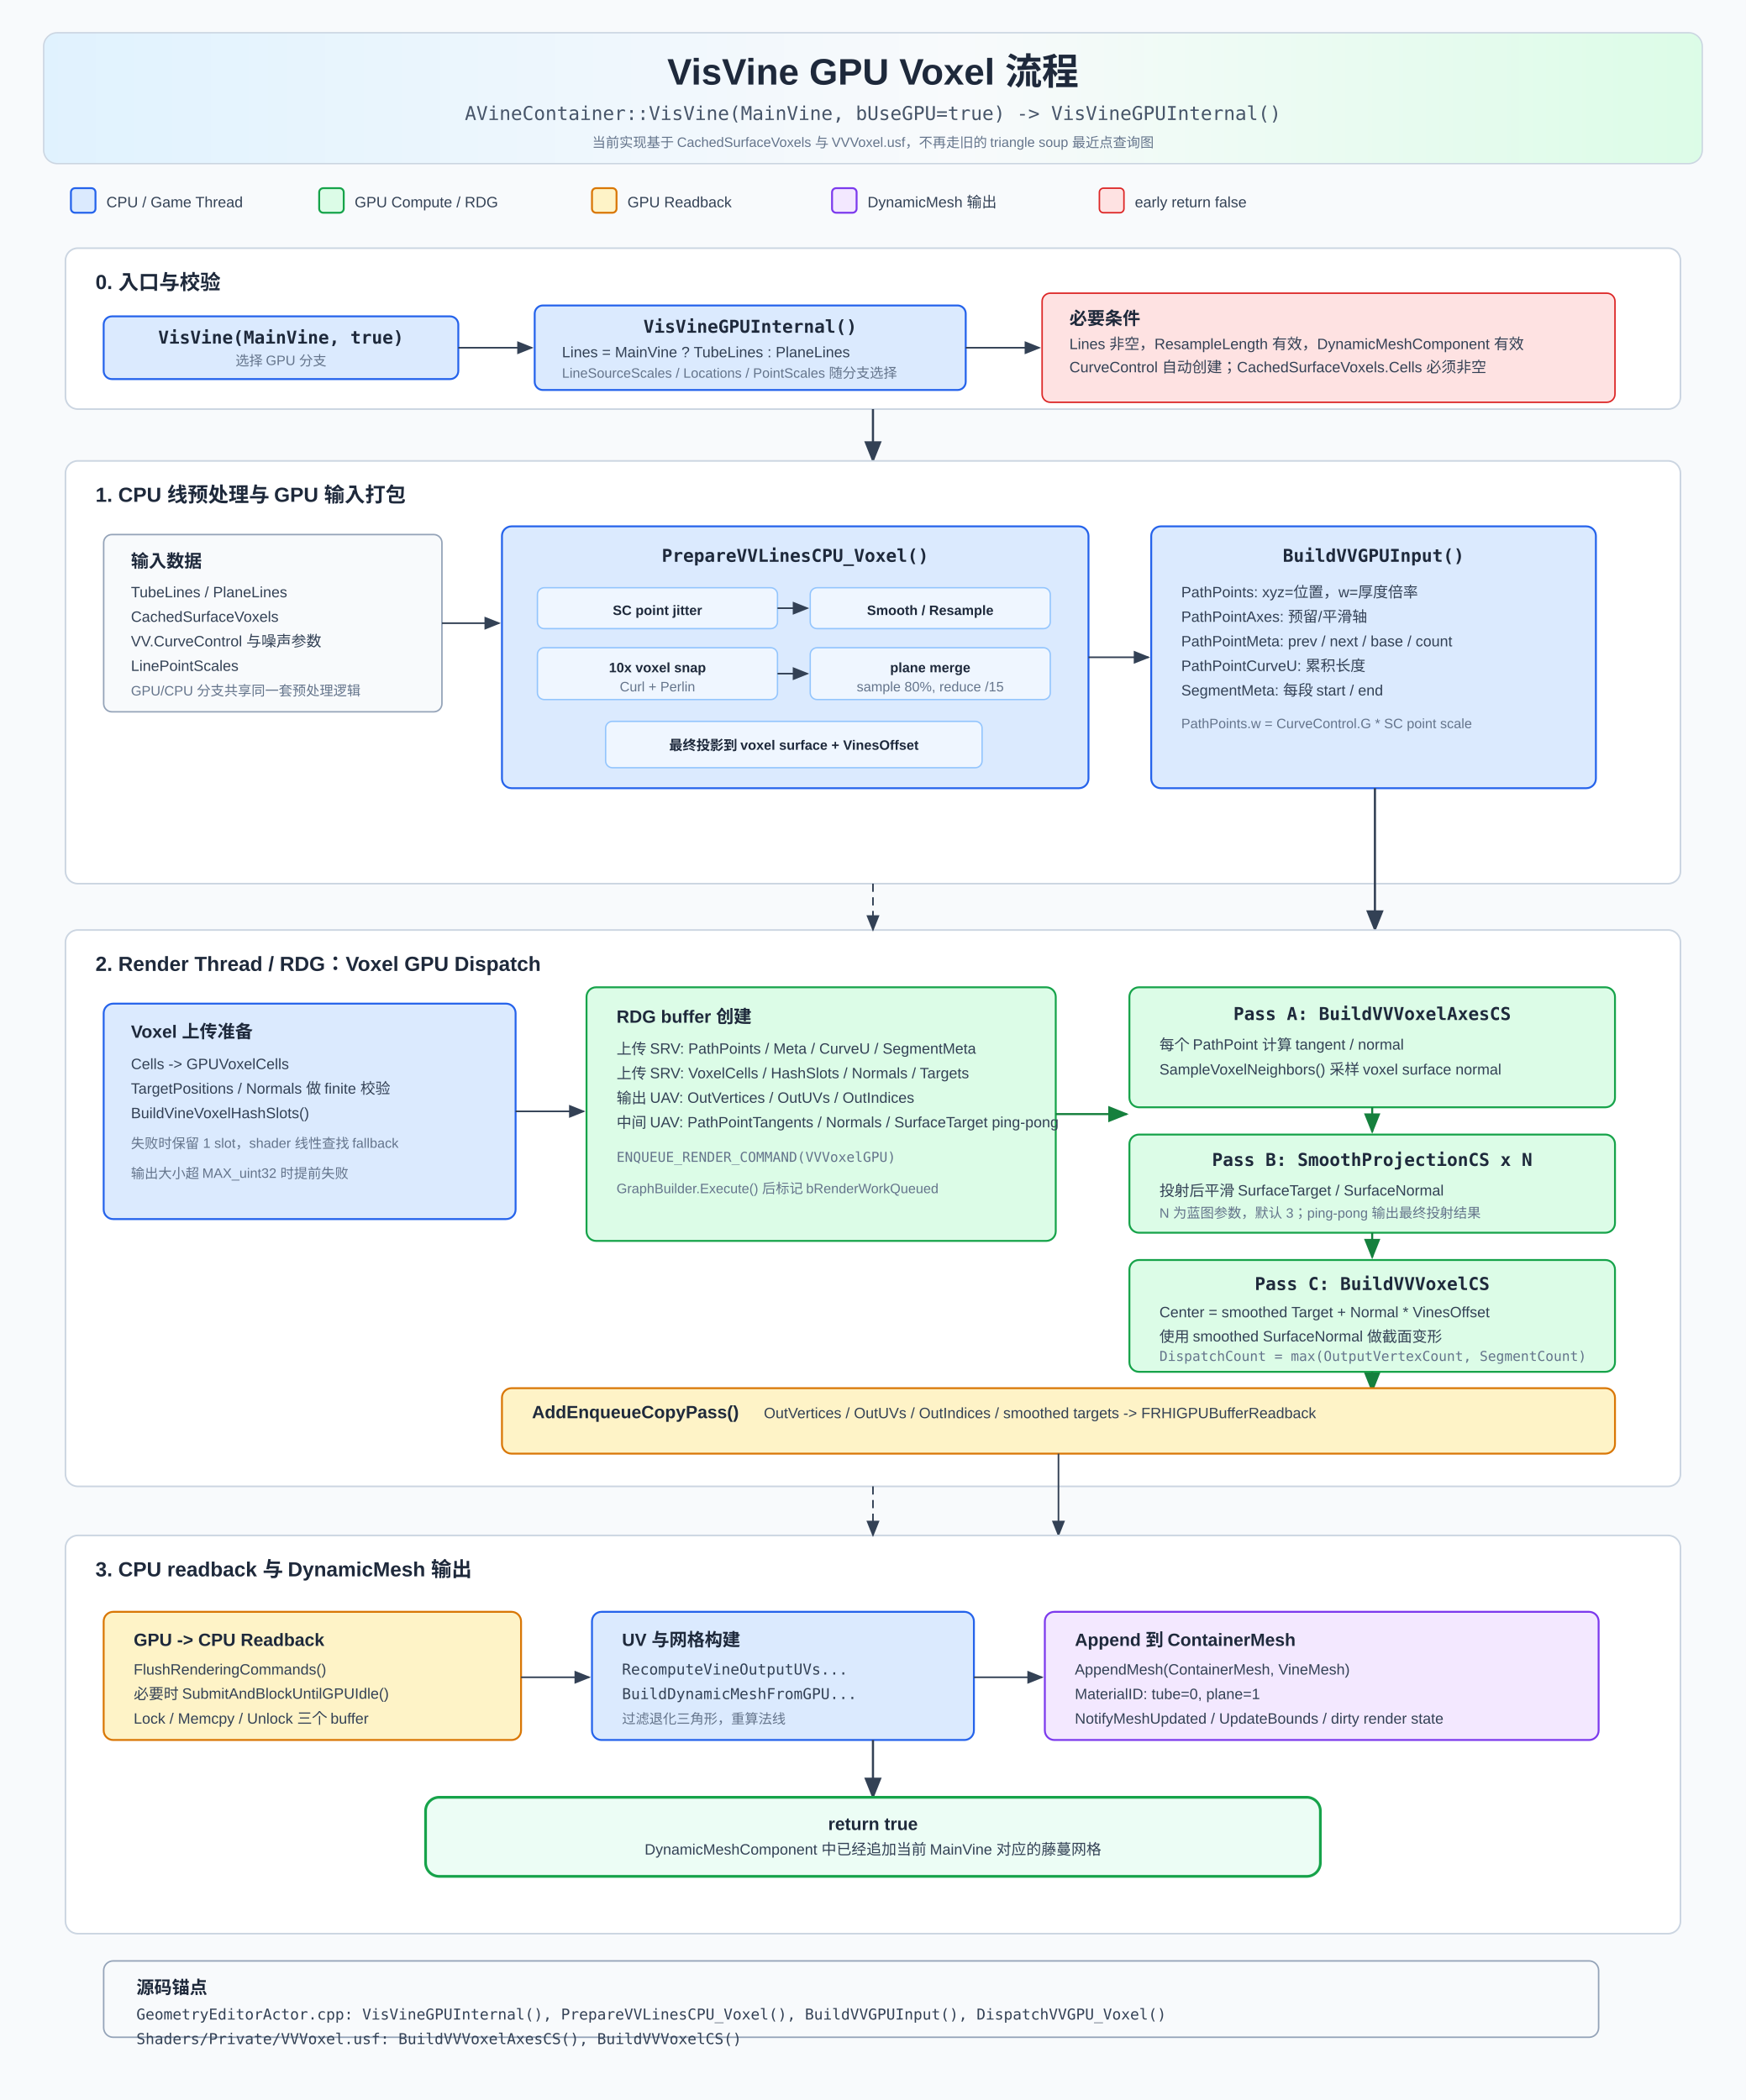
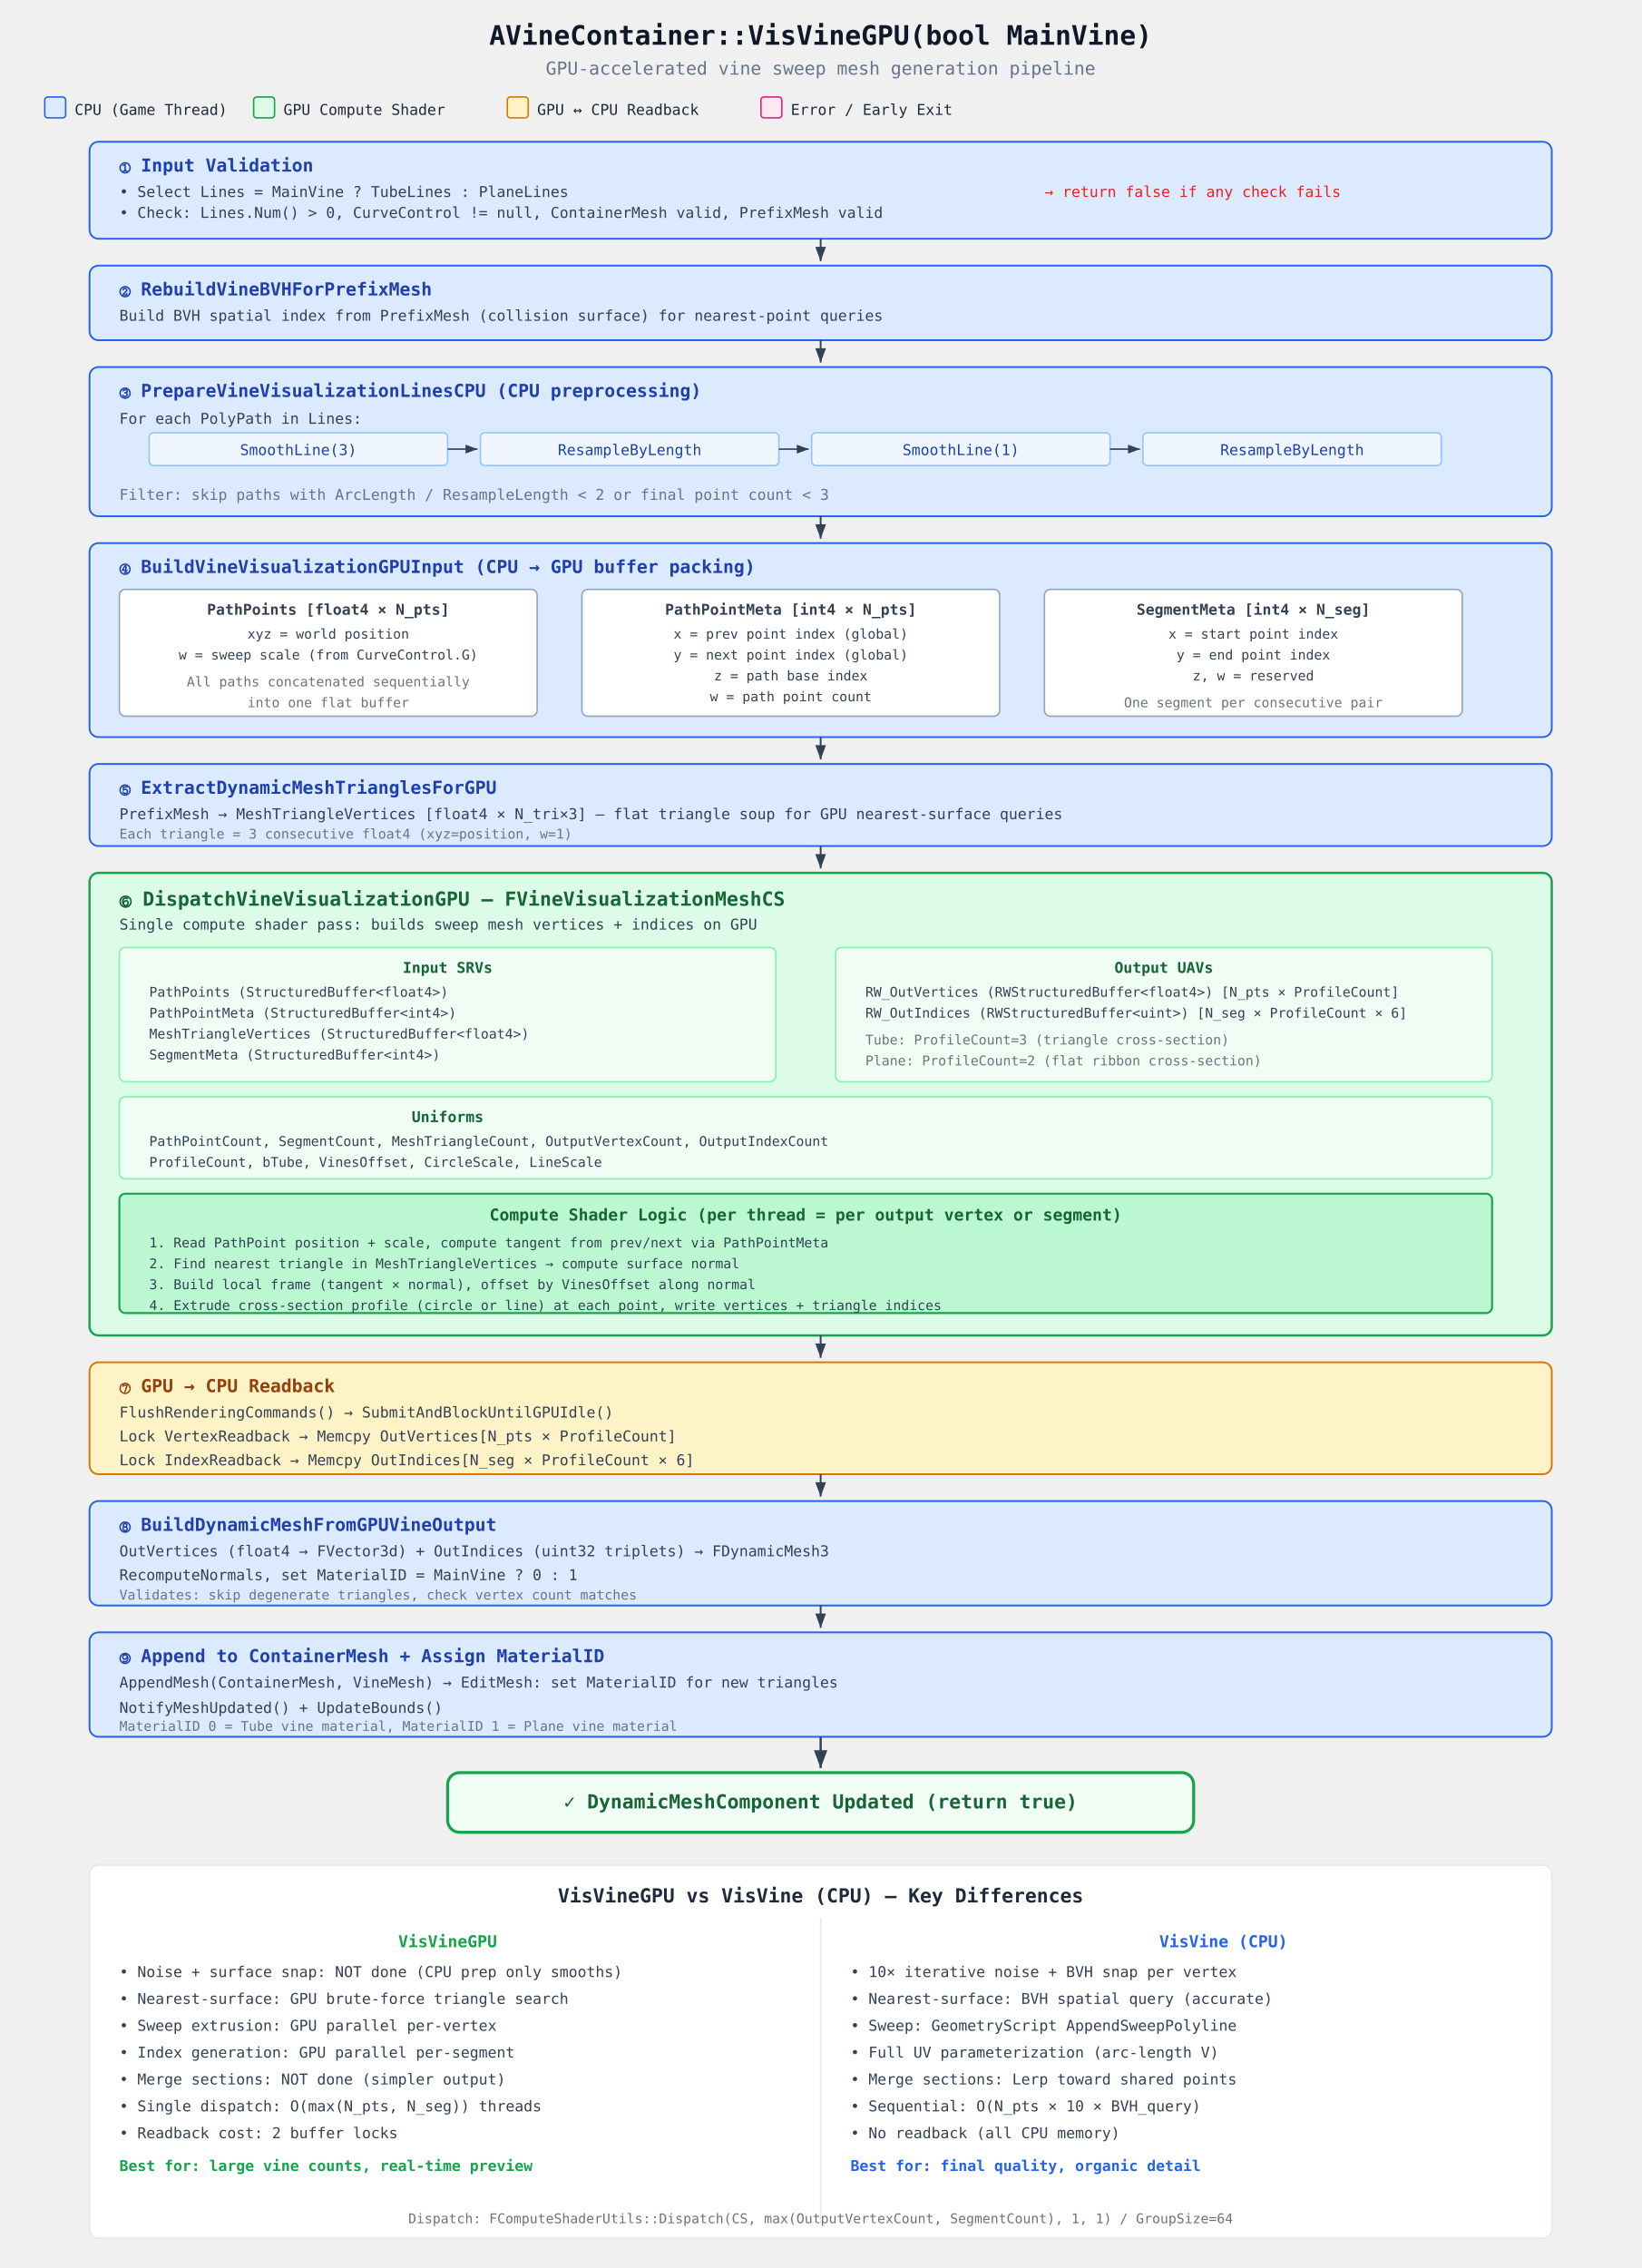
- <svg xmlns="http://www.w3.org/2000/svg" viewBox="0 0 1280 1540" role="img" aria-labelledby="title desc">
+ <svg xmlns="http://www.w3.org/2000/svg" viewBox="0 0 1100 1520" font-family="Consolas, monospace" font-size="12">
  <defs>
-     <marker id="arrow" markerWidth="10" markerHeight="8" refX="9" refY="4" orient="auto">
-       <path d="M0,0 L10,4 L0,8 Z" fill="#334155" />
+     <marker id="arr" markerWidth="8" markerHeight="6" refX="8" refY="3" orient="auto">
+       <path d="M0,0 L8,3 L0,6 Z" fill="#334155" />
    </marker>
-     <marker id="arrowGreen" markerWidth="10" markerHeight="8" refX="9" refY="4" orient="auto">
-       <path d="M0,0 L10,4 L0,8 Z" fill="#15803d" />
+     <marker id="arr-g" markerWidth="8" markerHeight="6" refX="8" refY="3" orient="auto">
+       <path d="M0,0 L8,3 L0,6 Z" fill="#16a34a" />
    </marker>
-     <linearGradient id="headerGrad" x1="0" y1="0" x2="1" y2="0">
-       <stop offset="0" stop-color="#e0f2fe" />
-       <stop offset=".55" stop-color="#f8fafc" />
-       <stop offset="1" stop-color="#dcfce7" />
-     </linearGradient>
-     <style>
-       text { font-family: "Microsoft YaHei", "Segoe UI", Arial, sans-serif; fill: #1e293b; }
-       .mono { font-family: Consolas, "Cascadia Mono", monospace; }
-       .h1 { font-size: 27px; font-weight: 700; }
-       .subtitle { font-size: 14px; fill: #475569; }
-       .phaseTitle { font-size: 15px; font-weight: 700; }
-       .nodeTitle { font-size: 13px; font-weight: 700; }
-       .body { font-size: 11px; fill: #334155; }
-       .tiny { font-size: 10px; fill: #64748b; }
-       .label { font-size: 10px; font-weight: 700; }
-       .band { fill: #ffffff; stroke: #cbd5e1; stroke-width: 1.2; }
-       .cpu { fill: #dbeafe; stroke: #2563eb; stroke-width: 1.4; }
-       .gpu { fill: #dcfce7; stroke: #16a34a; stroke-width: 1.4; }
-       .io { fill: #fef3c7; stroke: #d97706; stroke-width: 1.4; }
-       .mesh { fill: #f3e8ff; stroke: #7c3aed; stroke-width: 1.4; }
-       .data { fill: #f8fafc; stroke: #94a3b8; stroke-width: 1.1; }
-       .warn { fill: #fee2e2; stroke: #dc2626; stroke-width: 1.1; }
-       .arrow { stroke: #334155; stroke-width: 1.6; fill: none; marker-end: url(#arrow); }
-       .arrowThin { stroke: #334155; stroke-width: 1.2; fill: none; marker-end: url(#arrow); }
-       .arrowGpu { stroke: #15803d; stroke-width: 1.5; fill: none; marker-end: url(#arrowGreen); }
-       .dash { stroke-dasharray: 6 4; }
-     </style>
+     <marker id="arr-r" markerWidth="8" markerHeight="6" refX="8" refY="3" orient="auto">
+       <path d="M0,0 L8,3 L0,6 Z" fill="#dc2626" />
+     </marker>
  </defs>
-   <rect width="1280" height="1540" fill="#f8fafc" />
-   <rect x="32" y="24" width="1216" height="96" rx="10" fill="url(#headerGrad)" stroke="#cbd5e1" />
-   <text class="h1" x="640" y="62" text-anchor="middle">VisVine GPU Voxel 流程</text>
-   <text class="subtitle mono" x="640" y="88" text-anchor="middle">AVineContainer::VisVine(MainVine, bUseGPU=true) -&gt; VisVineGPUInternal()</text>
-   <text class="tiny" x="640" y="108" text-anchor="middle">当前实现基于 CachedSurfaceVoxels 与 VVVoxel.usf，不再走旧的 triangle soup 最近点查询图</text>
-   <g transform="translate(52 138)">
-     <rect class="cpu" x="0" y="0" width="18" height="18" rx="3" />
-     <text class="body" x="26" y="14">CPU / Game Thread</text>
-     <rect class="gpu" x="182" y="0" width="18" height="18" rx="3" />
-     <text class="body" x="208" y="14">GPU Compute / RDG</text>
-     <rect class="io" x="382" y="0" width="18" height="18" rx="3" />
-     <text class="body" x="408" y="14">GPU Readback</text>
-     <rect class="mesh" x="558" y="0" width="18" height="18" rx="3" />
-     <text class="body" x="584" y="14">DynamicMesh 输出</text>
-     <rect class="warn" x="754" y="0" width="18" height="18" rx="3" />
-     <text class="body" x="780" y="14">early return false</text>
-   </g>
-   <rect class="band" x="48" y="182" width="1184" height="118" rx="9" />
-   <text class="phaseTitle" x="70" y="212" fill="#1d4ed8">0. 入口与校验</text>
-   <rect class="cpu" x="76" y="232" width="260" height="46" rx="6" />
-   <text class="nodeTitle mono" x="206" y="252" text-anchor="middle">VisVine(MainVine, true)</text>
-   <text class="tiny" x="206" y="268" text-anchor="middle">选择 GPU 分支</text>
-   <path class="arrowThin" d="M336 255 H390" />
-   <rect class="cpu" x="392" y="224" width="316" height="62" rx="6" />
-   <text class="nodeTitle mono" x="550" y="244" text-anchor="middle">VisVineGPUInternal()</text>
-   <text class="body" x="412" y="262">Lines = MainVine ? TubeLines : PlaneLines</text>
-   <text class="tiny" x="412" y="277">LineSourceScales / Locations / PointScales 随分支选择</text>
-   <path class="arrowThin" d="M708 255 H762" />
-   <rect class="warn" x="764" y="215" width="420" height="80" rx="6" />
-   <text class="nodeTitle" x="784" y="238">必要条件</text>
-   <text class="body" x="784" y="256">Lines 非空，ResampleLength 有效，DynamicMeshComponent 有效</text>
-   <text class="body" x="784" y="273">CurveControl 自动创建；CachedSurfaceVoxels.Cells 必须非空</text>
-   <path class="arrow" d="M640 300 V338" />
-   <rect class="band" x="48" y="338" width="1184" height="310" rx="9" />
-   <text class="phaseTitle" x="70" y="368" fill="#1d4ed8">1. CPU 线预处理与 GPU 输入打包</text>
-   <rect class="data" x="76" y="392" width="248" height="130" rx="6" />
-   <text class="nodeTitle" x="96" y="416">输入数据</text>
-   <text class="body" x="96" y="438">TubeLines / PlaneLines</text>
-   <text class="body" x="96" y="456">CachedSurfaceVoxels</text>
-   <text class="body" x="96" y="474">VV.CurveControl 与噪声参数</text>
-   <text class="body" x="96" y="492">LinePointScales</text>
-   <text class="tiny" x="96" y="510">GPU/CPU 分支共享同一套预处理逻辑</text>
-   <path class="arrowThin" d="M324 457 H366" />
-   <rect class="cpu" x="368" y="386" width="430" height="192" rx="7" />
-   <text class="nodeTitle mono" x="583" y="412" text-anchor="middle">PrepareVVLinesCPU_Voxel()</text>
-   <rect x="394" y="431" width="176" height="30" rx="5" fill="#eff6ff" stroke="#93c5fd" />
-   <text class="label" x="482" y="451" text-anchor="middle">SC point jitter</text>
-   <rect x="594" y="431" width="176" height="30" rx="5" fill="#eff6ff" stroke="#93c5fd" />
-   <text class="label" x="682" y="451" text-anchor="middle">Smooth / Resample</text>
-   <path class="arrowThin" d="M570 446 H592" />
-   <rect x="394" y="475" width="176" height="38" rx="5" fill="#eff6ff" stroke="#93c5fd" />
-   <text class="label" x="482" y="493" text-anchor="middle">10x voxel snap</text>
-   <text class="tiny" x="482" y="507" text-anchor="middle">Curl + Perlin</text>
-   <rect x="594" y="475" width="176" height="38" rx="5" fill="#eff6ff" stroke="#93c5fd" />
-   <text class="label" x="682" y="493" text-anchor="middle">plane merge</text>
-   <text class="tiny" x="682" y="507" text-anchor="middle">sample 80%, reduce /15</text>
-   <path class="arrowThin" d="M570 494 H592" />
-   <rect x="444" y="529" width="276" height="34" rx="5" fill="#eff6ff" stroke="#93c5fd" />
-   <text class="label" x="582" y="550" text-anchor="middle">最终投影到 voxel surface + VinesOffset</text>
-   <path class="arrowThin" d="M798 482 H842" />
-   <rect class="cpu" x="844" y="386" width="326" height="192" rx="7" />
-   <text class="nodeTitle mono" x="1007" y="412" text-anchor="middle">BuildVVGPUInput()</text>
-   <text class="body" x="866" y="438">PathPoints: xyz=位置，w=厚度倍率</text>
-   <text class="body" x="866" y="456">PathPointAxes: 预留/平滑轴</text>
-   <text class="body" x="866" y="474">PathPointMeta: prev / next / base / count</text>
-   <text class="body" x="866" y="492">PathPointCurveU: 累积长度</text>
-   <text class="body" x="866" y="510">SegmentMeta: 每段 start / end</text>
-   <text class="tiny" x="866" y="534">PathPoints.w = CurveControl.G * SC point scale</text>
-   <path class="arrow" d="M1008 578 V682" />
-   <rect class="band" x="48" y="682" width="1184" height="408" rx="9" />
-   <text class="phaseTitle" x="70" y="712" fill="#15803d">2. Render Thread / RDG：Voxel GPU Dispatch</text>
-   <rect class="cpu" x="76" y="736" width="302" height="158" rx="7" />
-   <text class="nodeTitle" x="96" y="761">Voxel 上传准备</text>
-   <text class="body" x="96" y="784">Cells -&gt; GPUVoxelCells</text>
-   <text class="body" x="96" y="802">TargetPositions / Normals 做 finite 校验</text>
-   <text class="body" x="96" y="820">BuildVineVoxelHashSlots()</text>
-   <text class="tiny" x="96" y="842">失败时保留 1 slot，shader 线性查找 fallback</text>
-   <text class="tiny" x="96" y="864">输出大小超 MAX_uint32 时提前失败</text>
-   <path class="arrowThin" d="M378 815 H428" />
-   <rect class="gpu" x="430" y="724" width="344" height="186" rx="7" />
-   <text class="nodeTitle" x="452" y="750">RDG buffer 创建</text>
-   <text class="body" x="452" y="773">上传 SRV: PathPoints / Meta / CurveU / SegmentMeta</text>
-   <text class="body" x="452" y="791">上传 SRV: VoxelCells / HashSlots / Normals / Targets</text>
-   <text class="body" x="452" y="809">输出 UAV: OutVertices / OutUVs / OutIndices</text>
-   <text class="body" x="452" y="827">中间 UAV: PathPointTangents / Normals / SurfaceTarget ping-pong</text>
-   <text class="tiny mono" x="452" y="852">ENQUEUE_RENDER_COMMAND(VVVoxelGPU)</text>
-   <text class="tiny" x="452" y="875">GraphBuilder.Execute() 后标记 bRenderWorkQueued</text>
-   <path class="arrowGpu" d="M774 817 H826" />
-   <rect class="gpu" x="828" y="724" width="356" height="88" rx="7" />
-   <text class="nodeTitle mono" x="1006" y="748" text-anchor="middle">Pass A: BuildVVVoxelAxesCS</text>
-   <text class="body" x="850" y="770">每个 PathPoint 计算 tangent / normal</text>
-   <text class="body" x="850" y="788">SampleVoxelNeighbors() 采样 voxel surface normal</text>
-   <path class="arrowGpu" d="M1006 812 V830" />
-   <rect class="gpu" x="828" y="832" width="356" height="72" rx="7" />
-   <text class="nodeTitle mono" x="1006" y="855" text-anchor="middle">Pass B: SmoothProjectionCS x N</text>
-   <text class="body" x="850" y="877">投射后平滑 SurfaceTarget / SurfaceNormal</text>
-   <text class="tiny" x="850" y="893">N 为蓝图参数，默认 3；ping-pong 输出最终投射结果</text>
-   <path class="arrowGpu" d="M1006 904 V922" />
-   <rect class="gpu" x="828" y="924" width="356" height="82" rx="7" />
-   <text class="nodeTitle mono" x="1006" y="946" text-anchor="middle">Pass C: BuildVVVoxelCS</text>
-   <text class="body" x="850" y="966">Center = smoothed Target + Normal * VinesOffset</text>
-   <text class="body" x="850" y="984">使用 smoothed SurfaceNormal 做截面变形</text>
-   <text class="tiny mono" x="850" y="998">DispatchCount = max(OutputVertexCount, SegmentCount)</text>
-   <path class="arrowGpu" d="M1006 1006 V1020" />
-   <rect class="io" x="368" y="1018" width="816" height="48" rx="7" />
-   <text class="nodeTitle" x="390" y="1040">AddEnqueueCopyPass()</text>
-   <text class="body" x="560" y="1040">OutVertices / OutUVs / OutIndices / smoothed targets -&gt; FRHIGPUBufferReadback</text>
-   <path class="arrowThin" d="M776 1066 V1126" />
-   <rect class="band" x="48" y="1126" width="1184" height="292" rx="9" />
-   <text class="phaseTitle" x="70" y="1156" fill="#92400e">3. CPU readback 与 DynamicMesh 输出</text>
-   <rect class="io" x="76" y="1182" width="306" height="94" rx="7" />
-   <text class="nodeTitle" x="98" y="1207">GPU -&gt; CPU Readback</text>
-   <text class="body" x="98" y="1228">FlushRenderingCommands()</text>
-   <text class="body" x="98" y="1246">必要时 SubmitAndBlockUntilGPUIdle()</text>
-   <text class="body" x="98" y="1264">Lock / Memcpy / Unlock 三个 buffer</text>
-   <path class="arrowThin" d="M382 1230 H432" />
-   <rect class="cpu" x="434" y="1182" width="280" height="94" rx="7" />
-   <text class="nodeTitle" x="456" y="1207">UV 与网格构建</text>
-   <text class="body mono" x="456" y="1228">RecomputeVineOutputUVs...</text>
-   <text class="body mono" x="456" y="1246">BuildDynamicMeshFromGPU...</text>
-   <text class="tiny" x="456" y="1264">过滤退化三角形，重算法线</text>
-   <path class="arrowThin" d="M714 1230 H764" />
-   <rect class="mesh" x="766" y="1182" width="406" height="94" rx="7" />
-   <text class="nodeTitle" x="788" y="1207">Append 到 ContainerMesh</text>
-   <text class="body" x="788" y="1228">AppendMesh(ContainerMesh, VineMesh)</text>
-   <text class="body" x="788" y="1246">MaterialID: tube=0, plane=1</text>
-   <text class="body" x="788" y="1264">NotifyMeshUpdated / UpdateBounds / dirty render state</text>
-   <path class="arrow" d="M640 1276 V1318" />
-   <rect x="312" y="1318" width="656" height="58" rx="10" fill="#ecfdf5" stroke="#16a34a" stroke-width="2" />
-   <text class="nodeTitle" x="640" y="1342" text-anchor="middle" fill="#166534">return true</text>
-   <text class="body" x="640" y="1360" text-anchor="middle">DynamicMeshComponent 中已经追加当前 MainVine 对应的藤蔓网格</text>
-   <rect class="data" x="76" y="1438" width="1096" height="56" rx="7" />
-   <text class="nodeTitle" x="100" y="1462">源码锚点</text>
-   <text class="body mono" x="100" y="1481">GeometryEditorActor.cpp: VisVineGPUInternal(), PrepareVVLinesCPU_Voxel(), BuildVVGPUInput(), DispatchVVGPU_Voxel()</text>
-   <text class="body mono" x="100" y="1499">Shaders/Private/VVVoxel.usf: BuildVVVoxelAxesCS(), BuildVVVoxelCS()</text>
-   <path class="arrowThin dash" d="M640 648 V682" />
-   <path class="arrowThin dash" d="M640 1090 V1126" />
+   <text x="550" y="30" text-anchor="middle" font-size="18" font-weight="bold" fill="#0f172a">AVineContainer::VisVineGPU(bool MainVine)</text>
+   <text x="550" y="50" text-anchor="middle" font-size="12" fill="#64748b">GPU-accelerated vine sweep mesh generation pipeline</text>
+   <rect x="30" y="65" width="14" height="14" rx="2" fill="#dbeafe" stroke="#2563eb" />
+   <text x="50" y="77" font-size="10" fill="#1e293b">CPU (Game Thread)</text>
+   <rect x="170" y="65" width="14" height="14" rx="2" fill="#dcfce7" stroke="#16a34a" />
+   <text x="190" y="77" font-size="10" fill="#1e293b">GPU Compute Shader</text>
+   <rect x="340" y="65" width="14" height="14" rx="2" fill="#fef3c7" stroke="#d97706" />
+   <text x="360" y="77" font-size="10" fill="#1e293b">GPU ↔ CPU Readback</text>
+   <rect x="510" y="65" width="14" height="14" rx="2" fill="#fce7f3" stroke="#db2777" />
+   <text x="530" y="77" font-size="10" fill="#1e293b">Error / Early Exit</text>
+   <rect x="60" y="95" width="980" height="65" rx="6" fill="#dbeafe" stroke="#2563eb" stroke-width="1.2" />
+   <text x="80" y="115" font-size="12" font-weight="bold" fill="#1e40af">① Input Validation</text>
+   <text x="80" y="132" font-size="10" fill="#334155">• Select Lines = MainVine ? TubeLines : PlaneLines</text>
+   <text x="80" y="146" font-size="10" fill="#334155">• Check: Lines.Num() &gt; 0, CurveControl != null, ContainerMesh valid, PrefixMesh valid</text>
+   <text x="700" y="132" font-size="10" fill="#dc2626">→ return false if any check fails</text>
+   <line x1="550" y1="160" x2="550" y2="175" stroke="#334155" stroke-width="1.2" marker-end="url(#arr)" />
+   <rect x="60" y="178" width="980" height="50" rx="6" fill="#dbeafe" stroke="#2563eb" stroke-width="1.2" />
+   <text x="80" y="198" font-size="12" font-weight="bold" fill="#1e40af">② RebuildVineBVHForPrefixMesh</text>
+   <text x="80" y="215" font-size="10" fill="#334155">Build BVH spatial index from PrefixMesh (collision surface) for nearest-point queries</text>
+   <line x1="550" y1="228" x2="550" y2="243" stroke="#334155" stroke-width="1.2" marker-end="url(#arr)" />
+   <rect x="60" y="246" width="980" height="100" rx="6" fill="#dbeafe" stroke="#2563eb" stroke-width="1.2" />
+   <text x="80" y="266" font-size="12" font-weight="bold" fill="#1e40af">③ PrepareVineVisualizationLinesCPU (CPU preprocessing)</text>
+   <text x="80" y="284" font-size="10" fill="#334155">For each PolyPath in Lines:</text>
+   <rect x="100" y="290" width="200" height="22" rx="3" fill="#eff6ff" stroke="#93c5fd" />
+   <text x="200" y="305" text-anchor="middle" font-size="10" fill="#1e40af">SmoothLine(3)</text>
+   <line x1="300" y1="301" x2="320" y2="301" stroke="#334155" stroke-width="1" marker-end="url(#arr)" />
+   <rect x="322" y="290" width="200" height="22" rx="3" fill="#eff6ff" stroke="#93c5fd" />
+   <text x="422" y="305" text-anchor="middle" font-size="10" fill="#1e40af">ResampleByLength</text>
+   <line x1="522" y1="301" x2="542" y2="301" stroke="#334155" stroke-width="1" marker-end="url(#arr)" />
+   <rect x="544" y="290" width="200" height="22" rx="3" fill="#eff6ff" stroke="#93c5fd" />
+   <text x="644" y="305" text-anchor="middle" font-size="10" fill="#1e40af">SmoothLine(1)</text>
+   <line x1="744" y1="301" x2="764" y2="301" stroke="#334155" stroke-width="1" marker-end="url(#arr)" />
+   <rect x="766" y="290" width="200" height="22" rx="3" fill="#eff6ff" stroke="#93c5fd" />
+   <text x="866" y="305" text-anchor="middle" font-size="10" fill="#1e40af">ResampleByLength</text>
+   <text x="80" y="335" font-size="10" fill="#6b7280">Filter: skip paths with ArcLength / ResampleLength &lt; 2 or final point count &lt; 3</text>
+   <line x1="550" y1="346" x2="550" y2="361" stroke="#334155" stroke-width="1.2" marker-end="url(#arr)" />
+   <rect x="60" y="364" width="980" height="130" rx="6" fill="#dbeafe" stroke="#2563eb" stroke-width="1.2" />
+   <text x="80" y="384" font-size="12" font-weight="bold" fill="#1e40af">④ BuildVineVisualizationGPUInput (CPU → GPU buffer packing)</text>
+   <rect x="80" y="395" width="280" height="85" rx="4" fill="#fff" stroke="#94a3b8" />
+   <text x="220" y="412" text-anchor="middle" font-size="10" font-weight="bold" fill="#334155">PathPoints [float4 × N_pts]</text>
+   <text x="220" y="428" text-anchor="middle" font-size="9" fill="#334155">xyz = world position</text>
+   <text x="220" y="442" text-anchor="middle" font-size="9" fill="#334155">w = sweep scale (from CurveControl.G)</text>
+   <text x="220" y="460" text-anchor="middle" font-size="9" fill="#6b7280">All paths concatenated sequentially</text>
+   <text x="220" y="474" text-anchor="middle" font-size="9" fill="#6b7280">into one flat buffer</text>
+   <rect x="390" y="395" width="280" height="85" rx="4" fill="#fff" stroke="#94a3b8" />
+   <text x="530" y="412" text-anchor="middle" font-size="10" font-weight="bold" fill="#334155">PathPointMeta [int4 × N_pts]</text>
+   <text x="530" y="428" text-anchor="middle" font-size="9" fill="#334155">x = prev point index (global)</text>
+   <text x="530" y="442" text-anchor="middle" font-size="9" fill="#334155">y = next point index (global)</text>
+   <text x="530" y="456" text-anchor="middle" font-size="9" fill="#334155">z = path base index</text>
+   <text x="530" y="470" text-anchor="middle" font-size="9" fill="#334155">w = path point count</text>
+   <rect x="700" y="395" width="280" height="85" rx="4" fill="#fff" stroke="#94a3b8" />
+   <text x="840" y="412" text-anchor="middle" font-size="10" font-weight="bold" fill="#334155">SegmentMeta [int4 × N_seg]</text>
+   <text x="840" y="428" text-anchor="middle" font-size="9" fill="#334155">x = start point index</text>
+   <text x="840" y="442" text-anchor="middle" font-size="9" fill="#334155">y = end point index</text>
+   <text x="840" y="456" text-anchor="middle" font-size="9" fill="#334155">z, w = reserved</text>
+   <text x="840" y="474" text-anchor="middle" font-size="9" fill="#6b7280">One segment per consecutive pair</text>
+   <line x1="550" y1="494" x2="550" y2="509" stroke="#334155" stroke-width="1.2" marker-end="url(#arr)" />
+   <rect x="60" y="512" width="980" height="55" rx="6" fill="#dbeafe" stroke="#2563eb" stroke-width="1.2" />
+   <text x="80" y="532" font-size="12" font-weight="bold" fill="#1e40af">⑤ ExtractDynamicMeshTrianglesForGPU</text>
+   <text x="80" y="549" font-size="10" fill="#334155">PrefixMesh → MeshTriangleVertices [float4 × N_tri×3] — flat triangle soup for GPU nearest-surface queries</text>
+   <text x="80" y="562" font-size="9" fill="#6b7280">Each triangle = 3 consecutive float4 (xyz=position, w=1)</text>
+   <line x1="550" y1="567" x2="550" y2="582" stroke="#334155" stroke-width="1.2" marker-end="url(#arr)" />
+   <rect x="60" y="585" width="980" height="310" rx="6" fill="#dcfce7" stroke="#16a34a" stroke-width="1.5" />
+   <text x="80" y="607" font-size="13" font-weight="bold" fill="#166534">⑥ DispatchVineVisualizationGPU — FVineVisualizationMeshCS</text>
+   <text x="80" y="623" font-size="10" fill="#334155">Single compute shader pass: builds sweep mesh vertices + indices on GPU</text>
+   <rect x="80" y="635" width="440" height="90" rx="4" fill="#f0fdf4" stroke="#86efac" />
+   <text x="300" y="652" text-anchor="middle" font-size="10" font-weight="bold" fill="#166534">Input SRVs</text>
+   <text x="100" y="668" font-size="9" fill="#334155">PathPoints (StructuredBuffer&lt;float4&gt;)</text>
+   <text x="100" y="682" font-size="9" fill="#334155">PathPointMeta (StructuredBuffer&lt;int4&gt;)</text>
+   <text x="100" y="696" font-size="9" fill="#334155">MeshTriangleVertices (StructuredBuffer&lt;float4&gt;)</text>
+   <text x="100" y="710" font-size="9" fill="#334155">SegmentMeta (StructuredBuffer&lt;int4&gt;)</text>
+   <rect x="560" y="635" width="440" height="90" rx="4" fill="#f0fdf4" stroke="#86efac" />
+   <text x="780" y="652" text-anchor="middle" font-size="10" font-weight="bold" fill="#166534">Output UAVs</text>
+   <text x="580" y="668" font-size="9" fill="#334155">RW_OutVertices (RWStructuredBuffer&lt;float4&gt;) [N_pts × ProfileCount]</text>
+   <text x="580" y="682" font-size="9" fill="#334155">RW_OutIndices (RWStructuredBuffer&lt;uint&gt;) [N_seg × ProfileCount × 6]</text>
+   <text x="580" y="700" font-size="9" fill="#6b7280">Tube: ProfileCount=3 (triangle cross-section)</text>
+   <text x="580" y="714" font-size="9" fill="#6b7280">Plane: ProfileCount=2 (flat ribbon cross-section)</text>
+   <rect x="80" y="735" width="920" height="55" rx="4" fill="#f0fdf4" stroke="#86efac" />
+   <text x="300" y="752" text-anchor="middle" font-size="10" font-weight="bold" fill="#166534">Uniforms</text>
+   <text x="100" y="768" font-size="9" fill="#334155">PathPointCount, SegmentCount, MeshTriangleCount, OutputVertexCount, OutputIndexCount</text>
+   <text x="100" y="782" font-size="9" fill="#334155">ProfileCount, bTube, VinesOffset, CircleScale, LineScale</text>
+   <rect x="80" y="800" width="920" height="80" rx="4" fill="#bbf7d0" stroke="#16a34a" stroke-width="1.3" />
+   <text x="540" y="818" text-anchor="middle" font-size="11" font-weight="bold" fill="#166534">Compute Shader Logic (per thread = per output vertex or segment)</text>
+   <text x="100" y="836" font-size="9" fill="#334155">1. Read PathPoint position + scale, compute tangent from prev/next via PathPointMeta</text>
+   <text x="100" y="850" font-size="9" fill="#334155">2. Find nearest triangle in MeshTriangleVertices → compute surface normal</text>
+   <text x="100" y="864" font-size="9" fill="#334155">3. Build local frame (tangent × normal), offset by VinesOffset along normal</text>
+   <text x="100" y="878" font-size="9" fill="#334155">4. Extrude cross-section profile (circle or line) at each point, write vertices + triangle indices</text>
+   <line x1="550" y1="895" x2="550" y2="910" stroke="#334155" stroke-width="1.2" marker-end="url(#arr)" />
+   <rect x="60" y="913" width="980" height="75" rx="6" fill="#fef3c7" stroke="#d97706" stroke-width="1.2" />
+   <text x="80" y="933" font-size="12" font-weight="bold" fill="#92400e">⑦ GPU → CPU Readback</text>
+   <text x="80" y="950" font-size="10" fill="#334155">FlushRenderingCommands() → SubmitAndBlockUntilGPUIdle()</text>
+   <text x="80" y="966" font-size="10" fill="#334155">Lock VertexReadback → Memcpy OutVertices[N_pts × ProfileCount]</text>
+   <text x="80" y="982" font-size="10" fill="#334155">Lock IndexReadback → Memcpy OutIndices[N_seg × ProfileCount × 6]</text>
+   <line x1="550" y1="988" x2="550" y2="1003" stroke="#334155" stroke-width="1.2" marker-end="url(#arr)" />
+   <rect x="60" y="1006" width="980" height="70" rx="6" fill="#dbeafe" stroke="#2563eb" stroke-width="1.2" />
+   <text x="80" y="1026" font-size="12" font-weight="bold" fill="#1e40af">⑧ BuildDynamicMeshFromGPUVineOutput</text>
+   <text x="80" y="1043" font-size="10" fill="#334155">OutVertices (float4 → FVector3d) + OutIndices (uint32 triplets) → FDynamicMesh3</text>
+   <text x="80" y="1059" font-size="10" fill="#334155">RecomputeNormals, set MaterialID = MainVine ? 0 : 1</text>
+   <text x="80" y="1072" font-size="9" fill="#6b7280">Validates: skip degenerate triangles, check vertex count matches</text>
+   <line x1="550" y1="1076" x2="550" y2="1091" stroke="#334155" stroke-width="1.2" marker-end="url(#arr)" />
+   <rect x="60" y="1094" width="980" height="70" rx="6" fill="#dbeafe" stroke="#2563eb" stroke-width="1.2" />
+   <text x="80" y="1114" font-size="12" font-weight="bold" fill="#1e40af">⑨ Append to ContainerMesh + Assign MaterialID</text>
+   <text x="80" y="1131" font-size="10" fill="#334155">AppendMesh(ContainerMesh, VineMesh) → EditMesh: set MaterialID for new triangles</text>
+   <text x="80" y="1148" font-size="10" fill="#334155">NotifyMeshUpdated() + UpdateBounds()</text>
+   <text x="80" y="1160" font-size="9" fill="#6b7280">MaterialID 0 = Tube vine material, MaterialID 1 = Plane vine material</text>
+   <line x1="550" y1="1164" x2="550" y2="1185" stroke="#334155" stroke-width="1.5" marker-end="url(#arr)" />
+   <rect x="300" y="1188" width="500" height="40" rx="8" fill="#f0fdf4" stroke="#16a34a" stroke-width="2" />
+   <text x="550" y="1212" text-anchor="middle" font-size="13" font-weight="bold" fill="#166534">✓ DynamicMeshComponent Updated (return true)</text>
+   <rect x="60" y="1250" width="980" height="250" rx="6" fill="#fff" stroke="#e2e8f0" stroke-width="1" />
+   <text x="550" y="1275" text-anchor="middle" font-size="13" font-weight="bold" fill="#1e293b">VisVineGPU vs VisVine (CPU) — Key Differences</text>
+   <line x1="550" y1="1285" x2="550" y2="1490" stroke="#e2e8f0" stroke-width="1" />
+   <text x="300" y="1305" text-anchor="middle" font-size="11" font-weight="bold" fill="#16a34a">VisVineGPU</text>
+   <text x="80" y="1325" font-size="10" fill="#334155">• Noise + surface snap: NOT done (CPU prep only smooths)</text>
+   <text x="80" y="1343" font-size="10" fill="#334155">• Nearest-surface: GPU brute-force triangle search</text>
+   <text x="80" y="1361" font-size="10" fill="#334155">• Sweep extrusion: GPU parallel per-vertex</text>
+   <text x="80" y="1379" font-size="10" fill="#334155">• Index generation: GPU parallel per-segment</text>
+   <text x="80" y="1397" font-size="10" fill="#334155">• Merge sections: NOT done (simpler output)</text>
+   <text x="80" y="1415" font-size="10" fill="#334155">• Single dispatch: O(max(N_pts, N_seg)) threads</text>
+   <text x="80" y="1433" font-size="10" fill="#334155">• Readback cost: 2 buffer locks</text>
+   <text x="80" y="1455" font-size="10" font-weight="bold" fill="#16a34a">Best for: large vine counts, real-time preview</text>
+   <text x="820" y="1305" text-anchor="middle" font-size="11" font-weight="bold" fill="#2563eb">VisVine (CPU)</text>
+   <text x="570" y="1325" font-size="10" fill="#334155">• 10× iterative noise + BVH snap per vertex</text>
+   <text x="570" y="1343" font-size="10" fill="#334155">• Nearest-surface: BVH spatial query (accurate)</text>
+   <text x="570" y="1361" font-size="10" fill="#334155">• Sweep: GeometryScript AppendSweepPolyline</text>
+   <text x="570" y="1379" font-size="10" fill="#334155">• Full UV parameterization (arc-length V)</text>
+   <text x="570" y="1397" font-size="10" fill="#334155">• Merge sections: Lerp toward shared points</text>
+   <text x="570" y="1415" font-size="10" fill="#334155">• Sequential: O(N_pts × 10 × BVH_query)</text>
+   <text x="570" y="1433" font-size="10" fill="#334155">• No readback (all CPU memory)</text>
+   <text x="570" y="1455" font-size="10" font-weight="bold" fill="#2563eb">Best for: final quality, organic detail</text>
+   <text x="550" y="1490" text-anchor="middle" font-size="9" fill="#6b7280">Dispatch: FComputeShaderUtils::Dispatch(CS, max(OutputVertexCount, SegmentCount), 1, 1) / GroupSize=64</text>
</svg>
